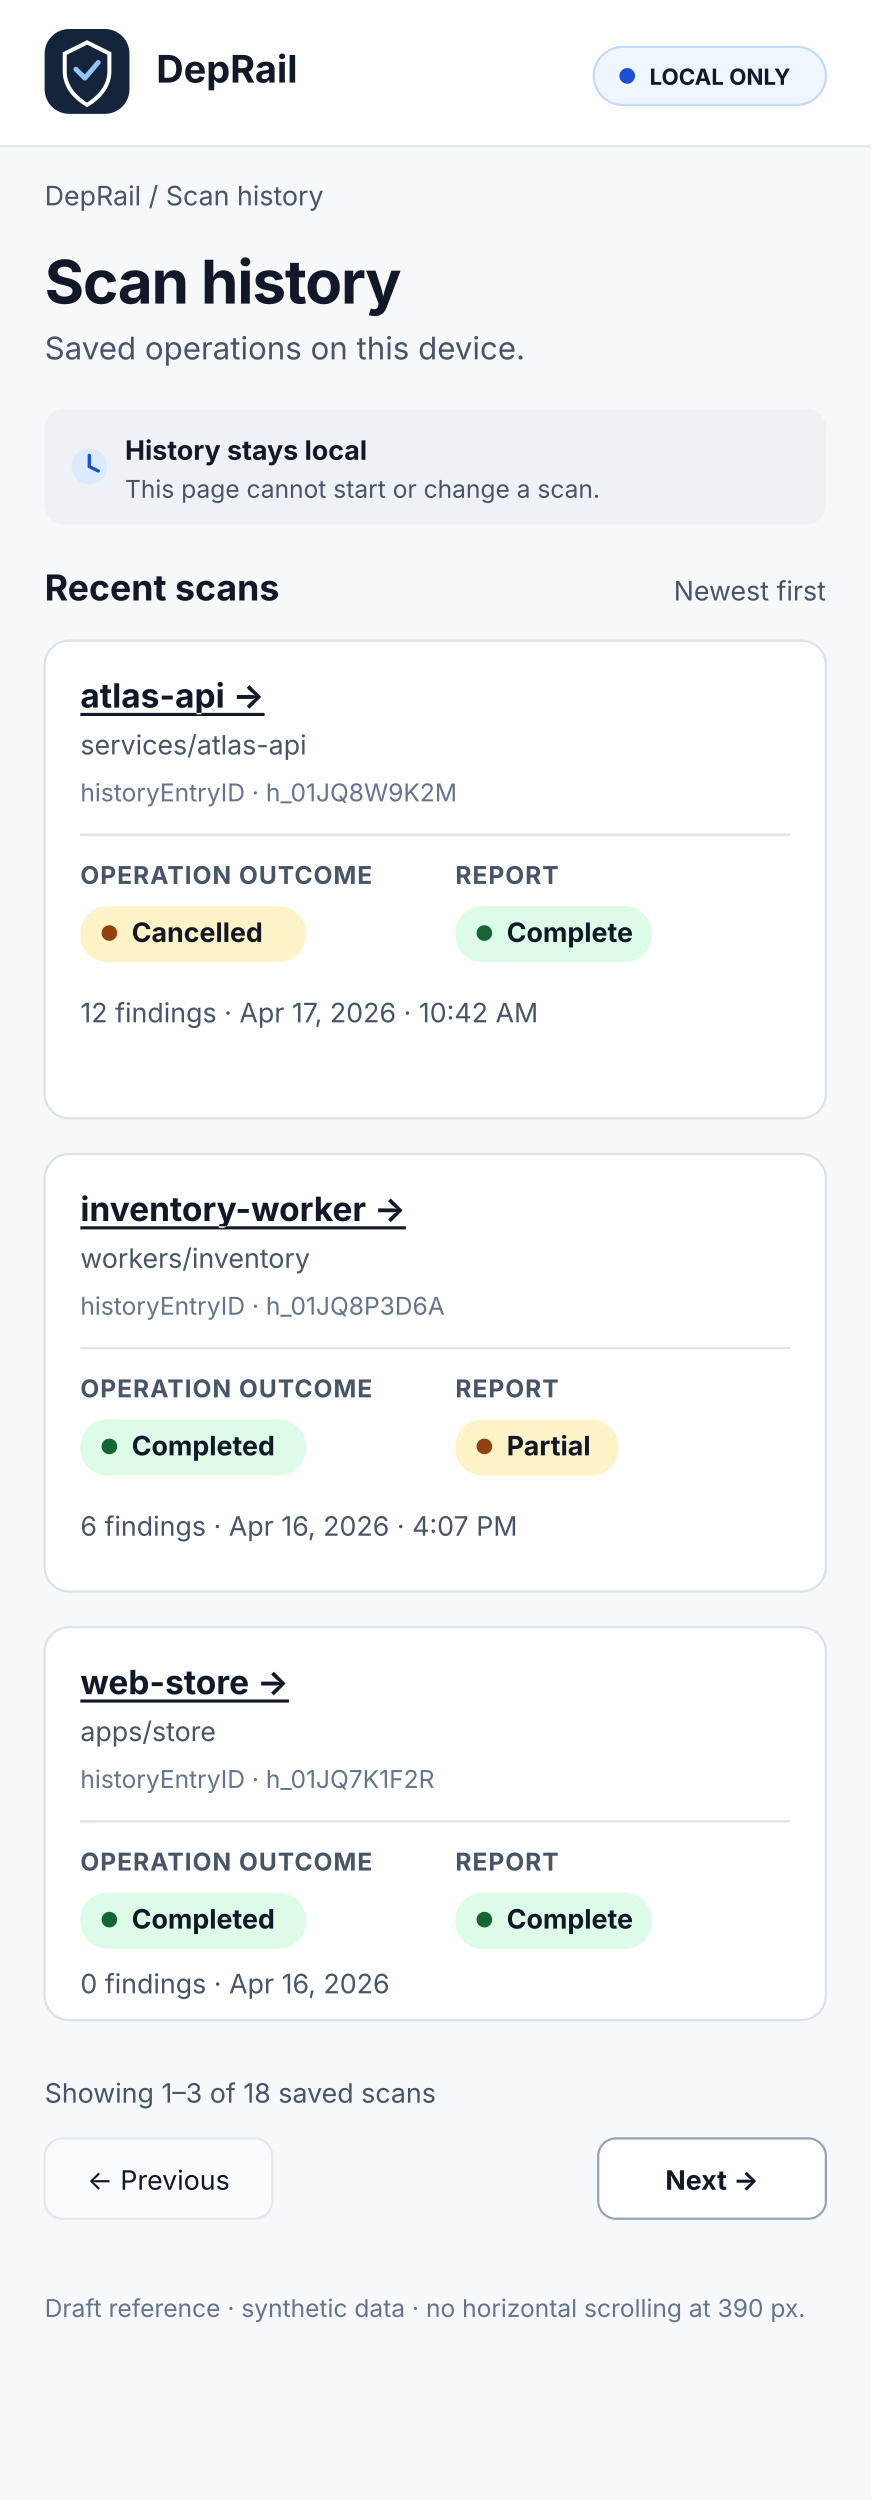
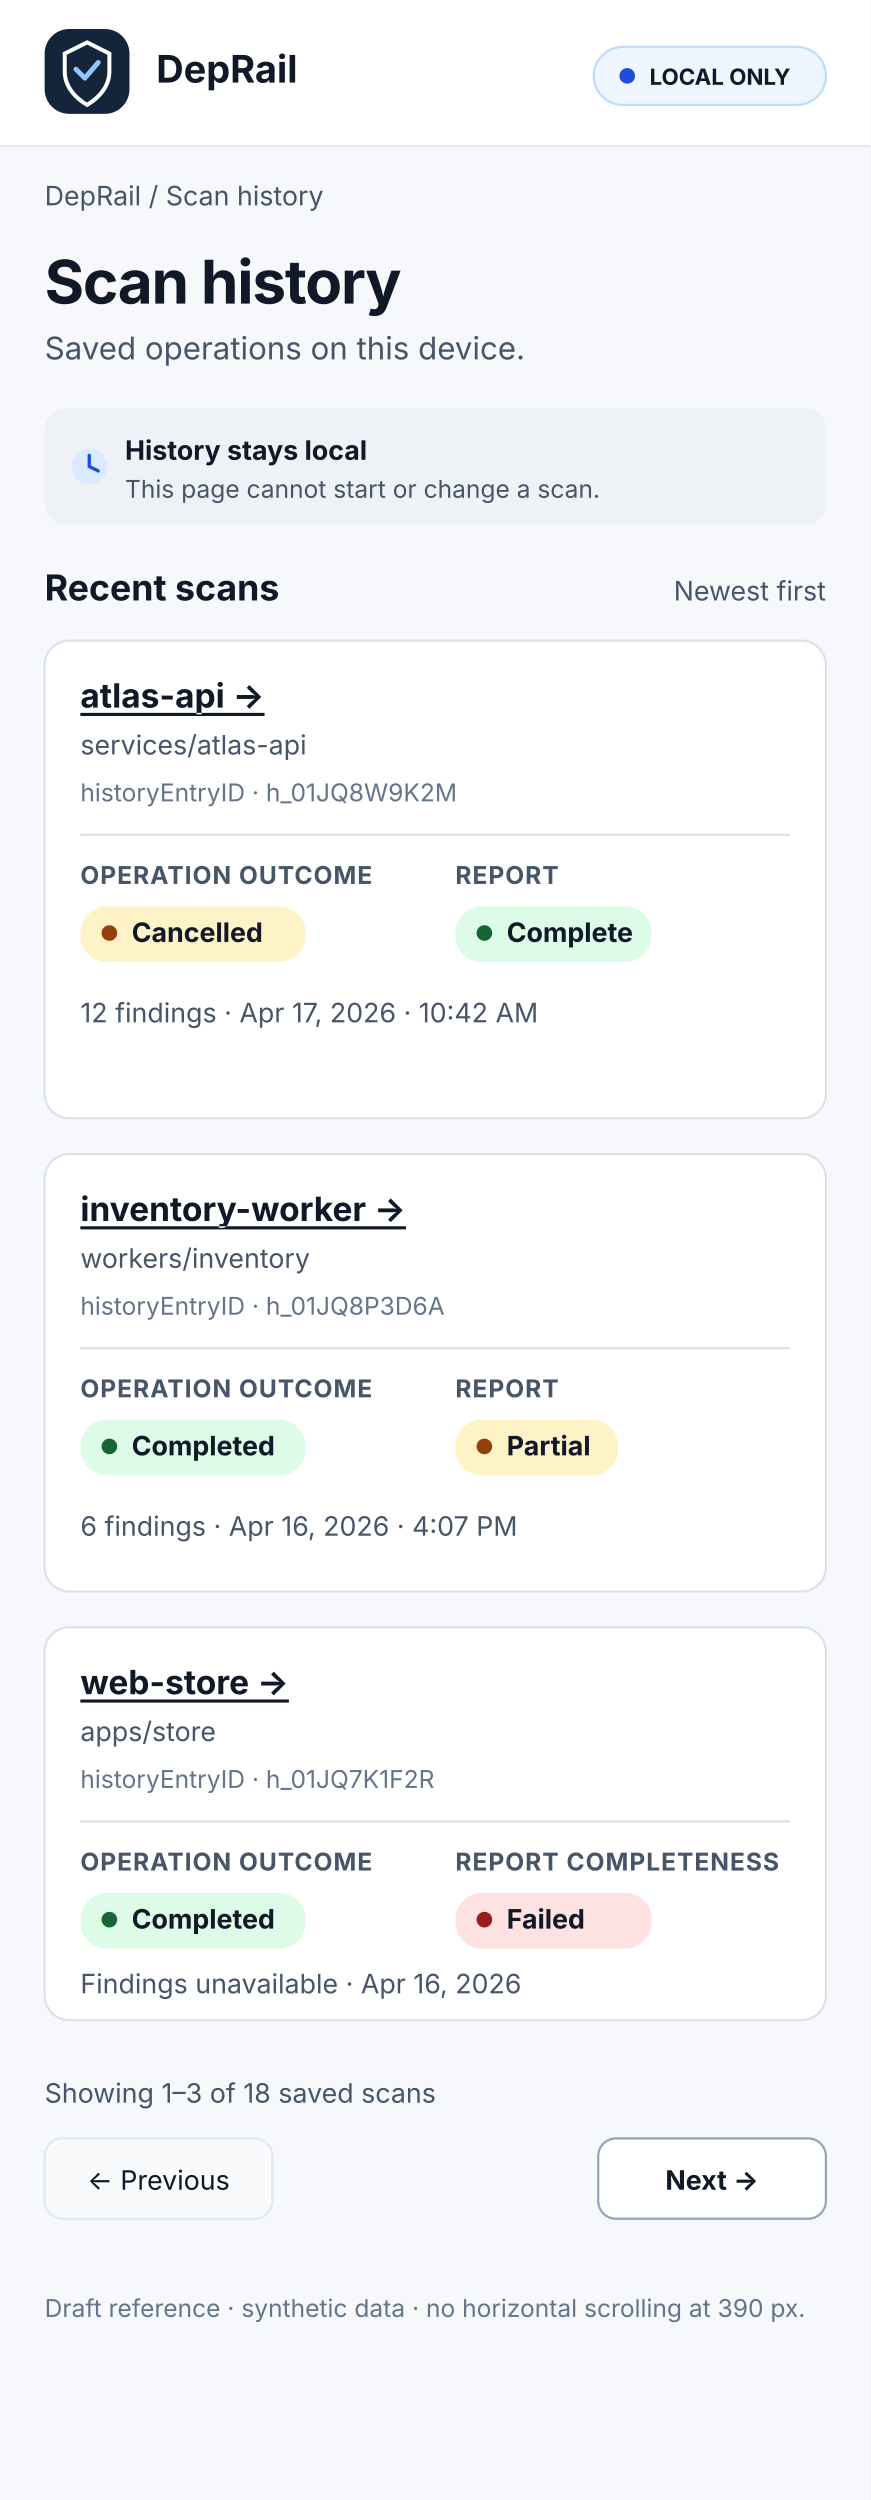
<svg xmlns="http://www.w3.org/2000/svg" width="390" height="1120" viewBox="0 0 390 1120" role="img" aria-labelledby="title desc">
  <defs>
    <style>
      text { font-family: ui-sans-serif, system-ui, -apple-system, BlinkMacSystemFont, "Segoe UI", sans-serif; fill: #111827; }
      .muted { fill: #475569; }
      .soft { fill: #64748b; }
      .small { font-size: 12px; }
      .body { font-size: 14px; }
      .label { font-size: 11px; font-weight: 650; letter-spacing: .04em; }
      .border { stroke: #dbe2ea; stroke-width: 1; }
    </style>
  </defs>
  <rect width="390" height="1120" fill="#f6f8fb" />
  <rect width="390" height="66" fill="#ffffff" />
  <path d="M0 65.5H390" stroke="#e2e8f0" />
  <rect x="20" y="13" width="38" height="38" rx="11" fill="#14243a" />
  <path d="M39 19l10 5v8c0 7-5 12-10 15-5-3-10-8-10-15v-8z" fill="none" stroke="#ffffff" stroke-width="1.8" />
  <path d="M34 31l4 4 6-7" fill="none" stroke="#93c5fd" stroke-width="2.2" stroke-linecap="round" stroke-linejoin="round" />
  <text x="70" y="37" font-size="17" font-weight="720">DepRail</text>
  <rect x="266" y="21" width="104" height="26" rx="13" fill="#eff6ff" stroke="#bfdbfe" />
  <circle cx="281" cy="34" r="3.5" fill="#1d4ed8" />
  <text x="291" y="38" font-size="10" font-weight="650" fill="#1e40af">LOCAL ONLY</text>
  <g transform="translate(20 92)">
    <text y="0" class="small muted">DepRail  /  Scan history</text>
    <text y="44" font-size="27" font-weight="720" letter-spacing="-.02em">Scan history</text>
    <text y="69" class="body muted">Saved operations on this device.</text>
    <rect x="0" y="91" width="350" height="52" rx="9" fill="#eef2f7" />
    <circle cx="20" cy="117" r="8" fill="#dbeafe" />
    <path d="M20 112v5l4 2" fill="none" stroke="#1d4ed8" stroke-width="1.5" stroke-linecap="round" />
    <text x="36" y="114" class="small" font-weight="650">History stays local</text>
    <text x="36" y="131" font-size="11" class="muted">This page cannot start or change a scan.</text>
    <text x="0" y="177" font-size="16" font-weight="680">Recent scans</text>
    <text x="350" y="177" text-anchor="end" class="small muted">Newest first</text>
    <rect x="0" y="195" width="350" height="214" rx="11" fill="#ffffff" stroke="#dbe2ea" />
    <text x="16" y="225" font-size="15" font-weight="680" fill="#1d4ed8" text-decoration="underline">atlas-api →</text>
    <text x="16" y="246" class="small muted">services/atlas-api</text>
    <text x="16" y="267" font-size="11" class="soft">historyEntryID · h_01JQ8W9K2M</text>
    <path d="M16 282H334" class="border" />
    <text x="16" y="304" class="label muted">OPERATION OUTCOME</text>
    <rect x="16" y="314" width="101" height="25" rx="12" fill="#fef3c7" />
    <circle cx="29" cy="326" r="3.5" fill="#92400e" />
    <text x="39" y="330" font-size="12" font-weight="680" fill="#78350f">Cancelled</text>
    <text x="184" y="304" class="label muted">REPORT</text>
    <rect x="184" y="314" width="88" height="25" rx="12" fill="#dcfce7" />
    <circle cx="197" cy="326" r="3.5" fill="#166534" />
    <text x="207" y="330" font-size="12" font-weight="680" fill="#14532d">Complete</text>
    <text x="16" y="366" class="small muted">12 findings · Apr 17, 2026 · 10:42 AM</text>
    <rect x="0" y="425" width="350" height="196" rx="11" fill="#ffffff" stroke="#dbe2ea" />
    <text x="16" y="455" font-size="15" font-weight="680" fill="#1d4ed8" text-decoration="underline">inventory-worker →</text>
    <text x="16" y="476" class="small muted">workers/inventory</text>
    <text x="16" y="497" font-size="11" class="soft">historyEntryID · h_01JQ8P3D6A</text>
    <path d="M16 512H334" class="border" />
    <text x="16" y="534" class="label muted">OPERATION OUTCOME</text>
    <rect x="16" y="544" width="101" height="25" rx="12" fill="#dcfce7" />
    <circle cx="29" cy="556" r="3.5" fill="#166534" />
    <text x="39" y="560" font-size="12" font-weight="680" fill="#14532d">Completed</text>
    <text x="184" y="534" class="label muted">REPORT</text>
    <rect x="184" y="544" width="73" height="25" rx="12" fill="#fef3c7" />
    <circle cx="197" cy="556" r="3.5" fill="#92400e" />
    <text x="207" y="560" font-size="12" font-weight="680" fill="#78350f">Partial</text>
    <text x="16" y="596" class="small muted">6 findings · Apr 16, 2026 · 4:07 PM</text>
    <rect x="0" y="637" width="350" height="176" rx="11" fill="#ffffff" stroke="#dbe2ea" />
    <text x="16" y="667" font-size="15" font-weight="680" fill="#1d4ed8" text-decoration="underline">web-store →</text>
    <text x="16" y="688" class="small muted">apps/store</text>
    <text x="16" y="709" font-size="11" class="soft">historyEntryID · h_01JQ7K1F2R</text>
    <path d="M16 724H334" class="border" />
    <text x="16" y="746" class="label muted">OPERATION OUTCOME</text>
    <rect x="16" y="756" width="101" height="25" rx="12" fill="#dcfce7" />
    <circle cx="29" cy="768" r="3.5" fill="#166534" />
    <text x="39" y="772" font-size="12" font-weight="680" fill="#14532d">Completed</text>
-     <text x="184" y="746" class="label muted">REPORT</text>
-     <rect x="184" y="756" width="88" height="25" rx="12" fill="#dcfce7" />
-     <circle cx="197" cy="768" r="3.5" fill="#166534" />
-     <text x="207" y="772" font-size="12" font-weight="680" fill="#14532d">Complete</text>
-     <text x="16" y="801" font-size="12" class="muted">0 findings · Apr 16, 2026</text>
+     <text x="184" y="746" class="label muted">REPORT COMPLETENESS</text>
+     <rect x="184" y="756" width="88" height="25" rx="12" fill="#fee2e2" />
+     <circle cx="197" cy="768" r="3.5" fill="#991b1b" />
+     <text x="207" y="772" font-size="12" font-weight="680" fill="#7f1d1d">Failed</text>
+     <text x="16" y="801" font-size="12" class="muted">Findings unavailable · Apr 16, 2026</text>
    <text x="0" y="850" class="small muted">Showing 1–3 of 18 saved scans</text>
    <rect x="0" y="866" width="102" height="36" rx="8" fill="#f8fafc" stroke="#e2e8f0" />
    <text x="51" y="889" text-anchor="middle" class="small" fill="#94a3b8">← Previous</text>
    <rect x="248" y="866" width="102" height="36" rx="8" fill="#ffffff" stroke="#94a3b8" />
    <text x="299" y="889" text-anchor="middle" class="small" font-weight="650">Next →</text>
  </g>
  <text x="20" y="1038" font-size="11" class="soft">Draft reference · synthetic data · no horizontal scrolling at 390 px.</text>
</svg>
